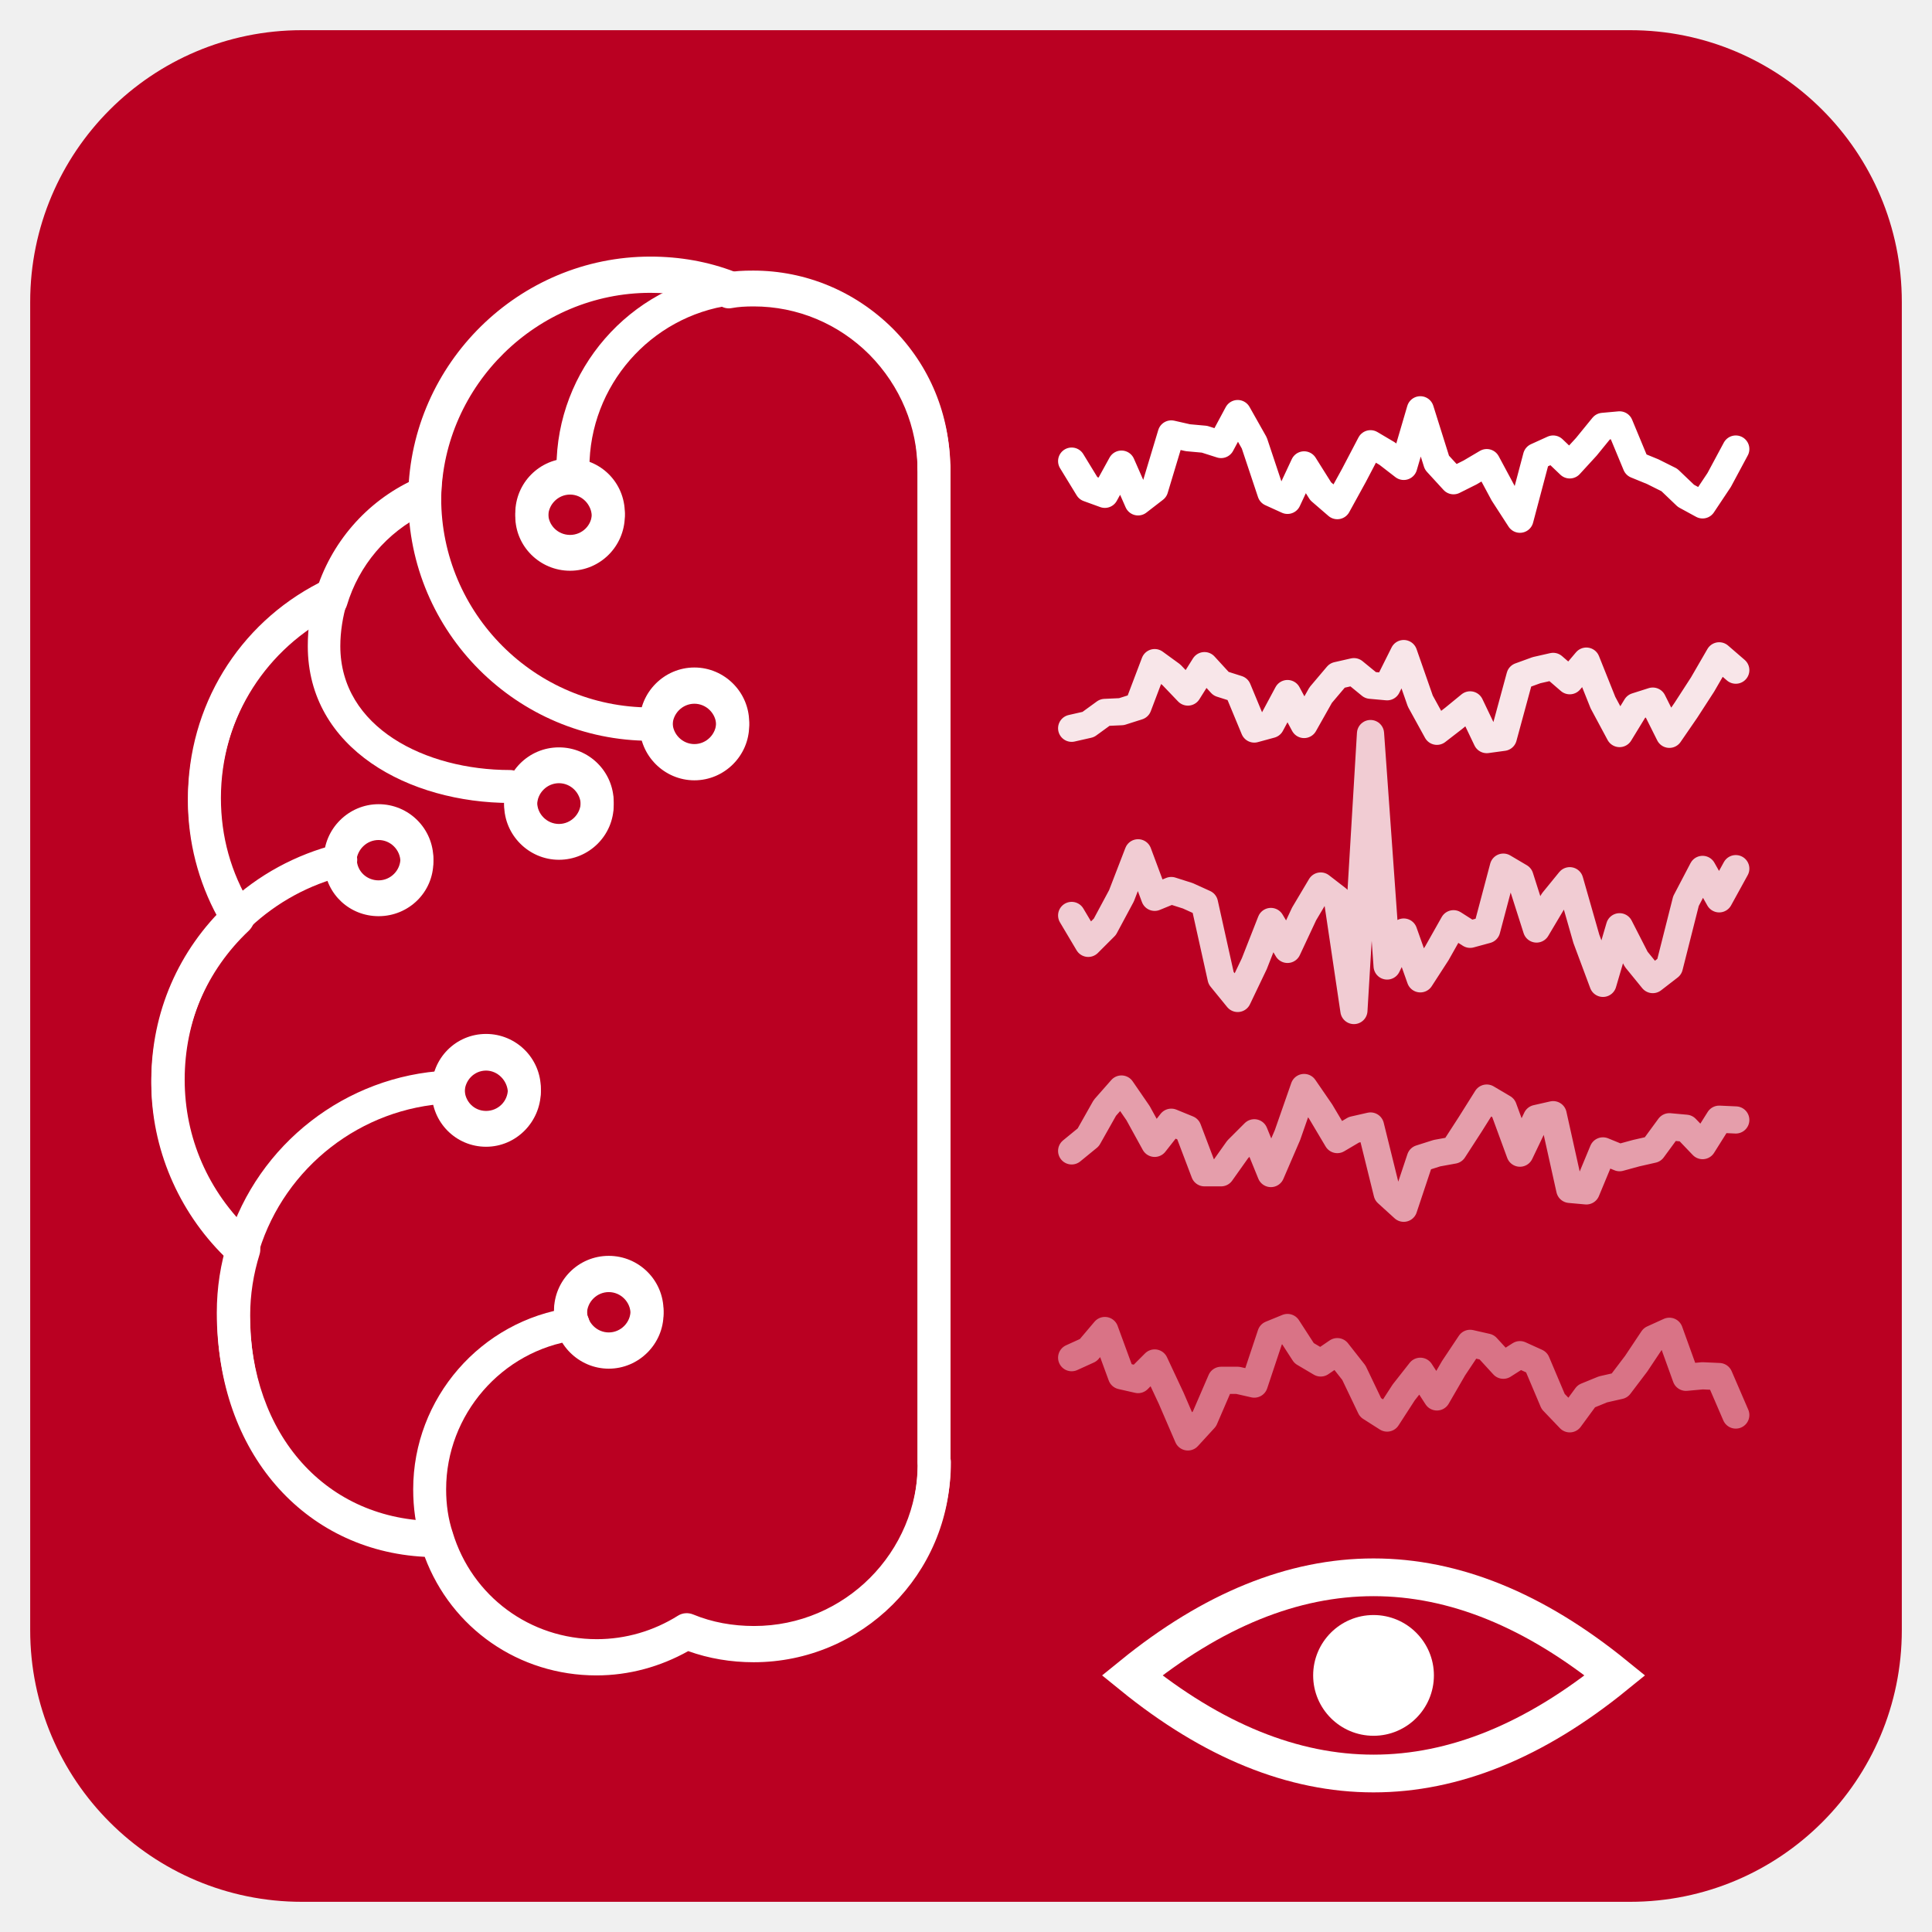
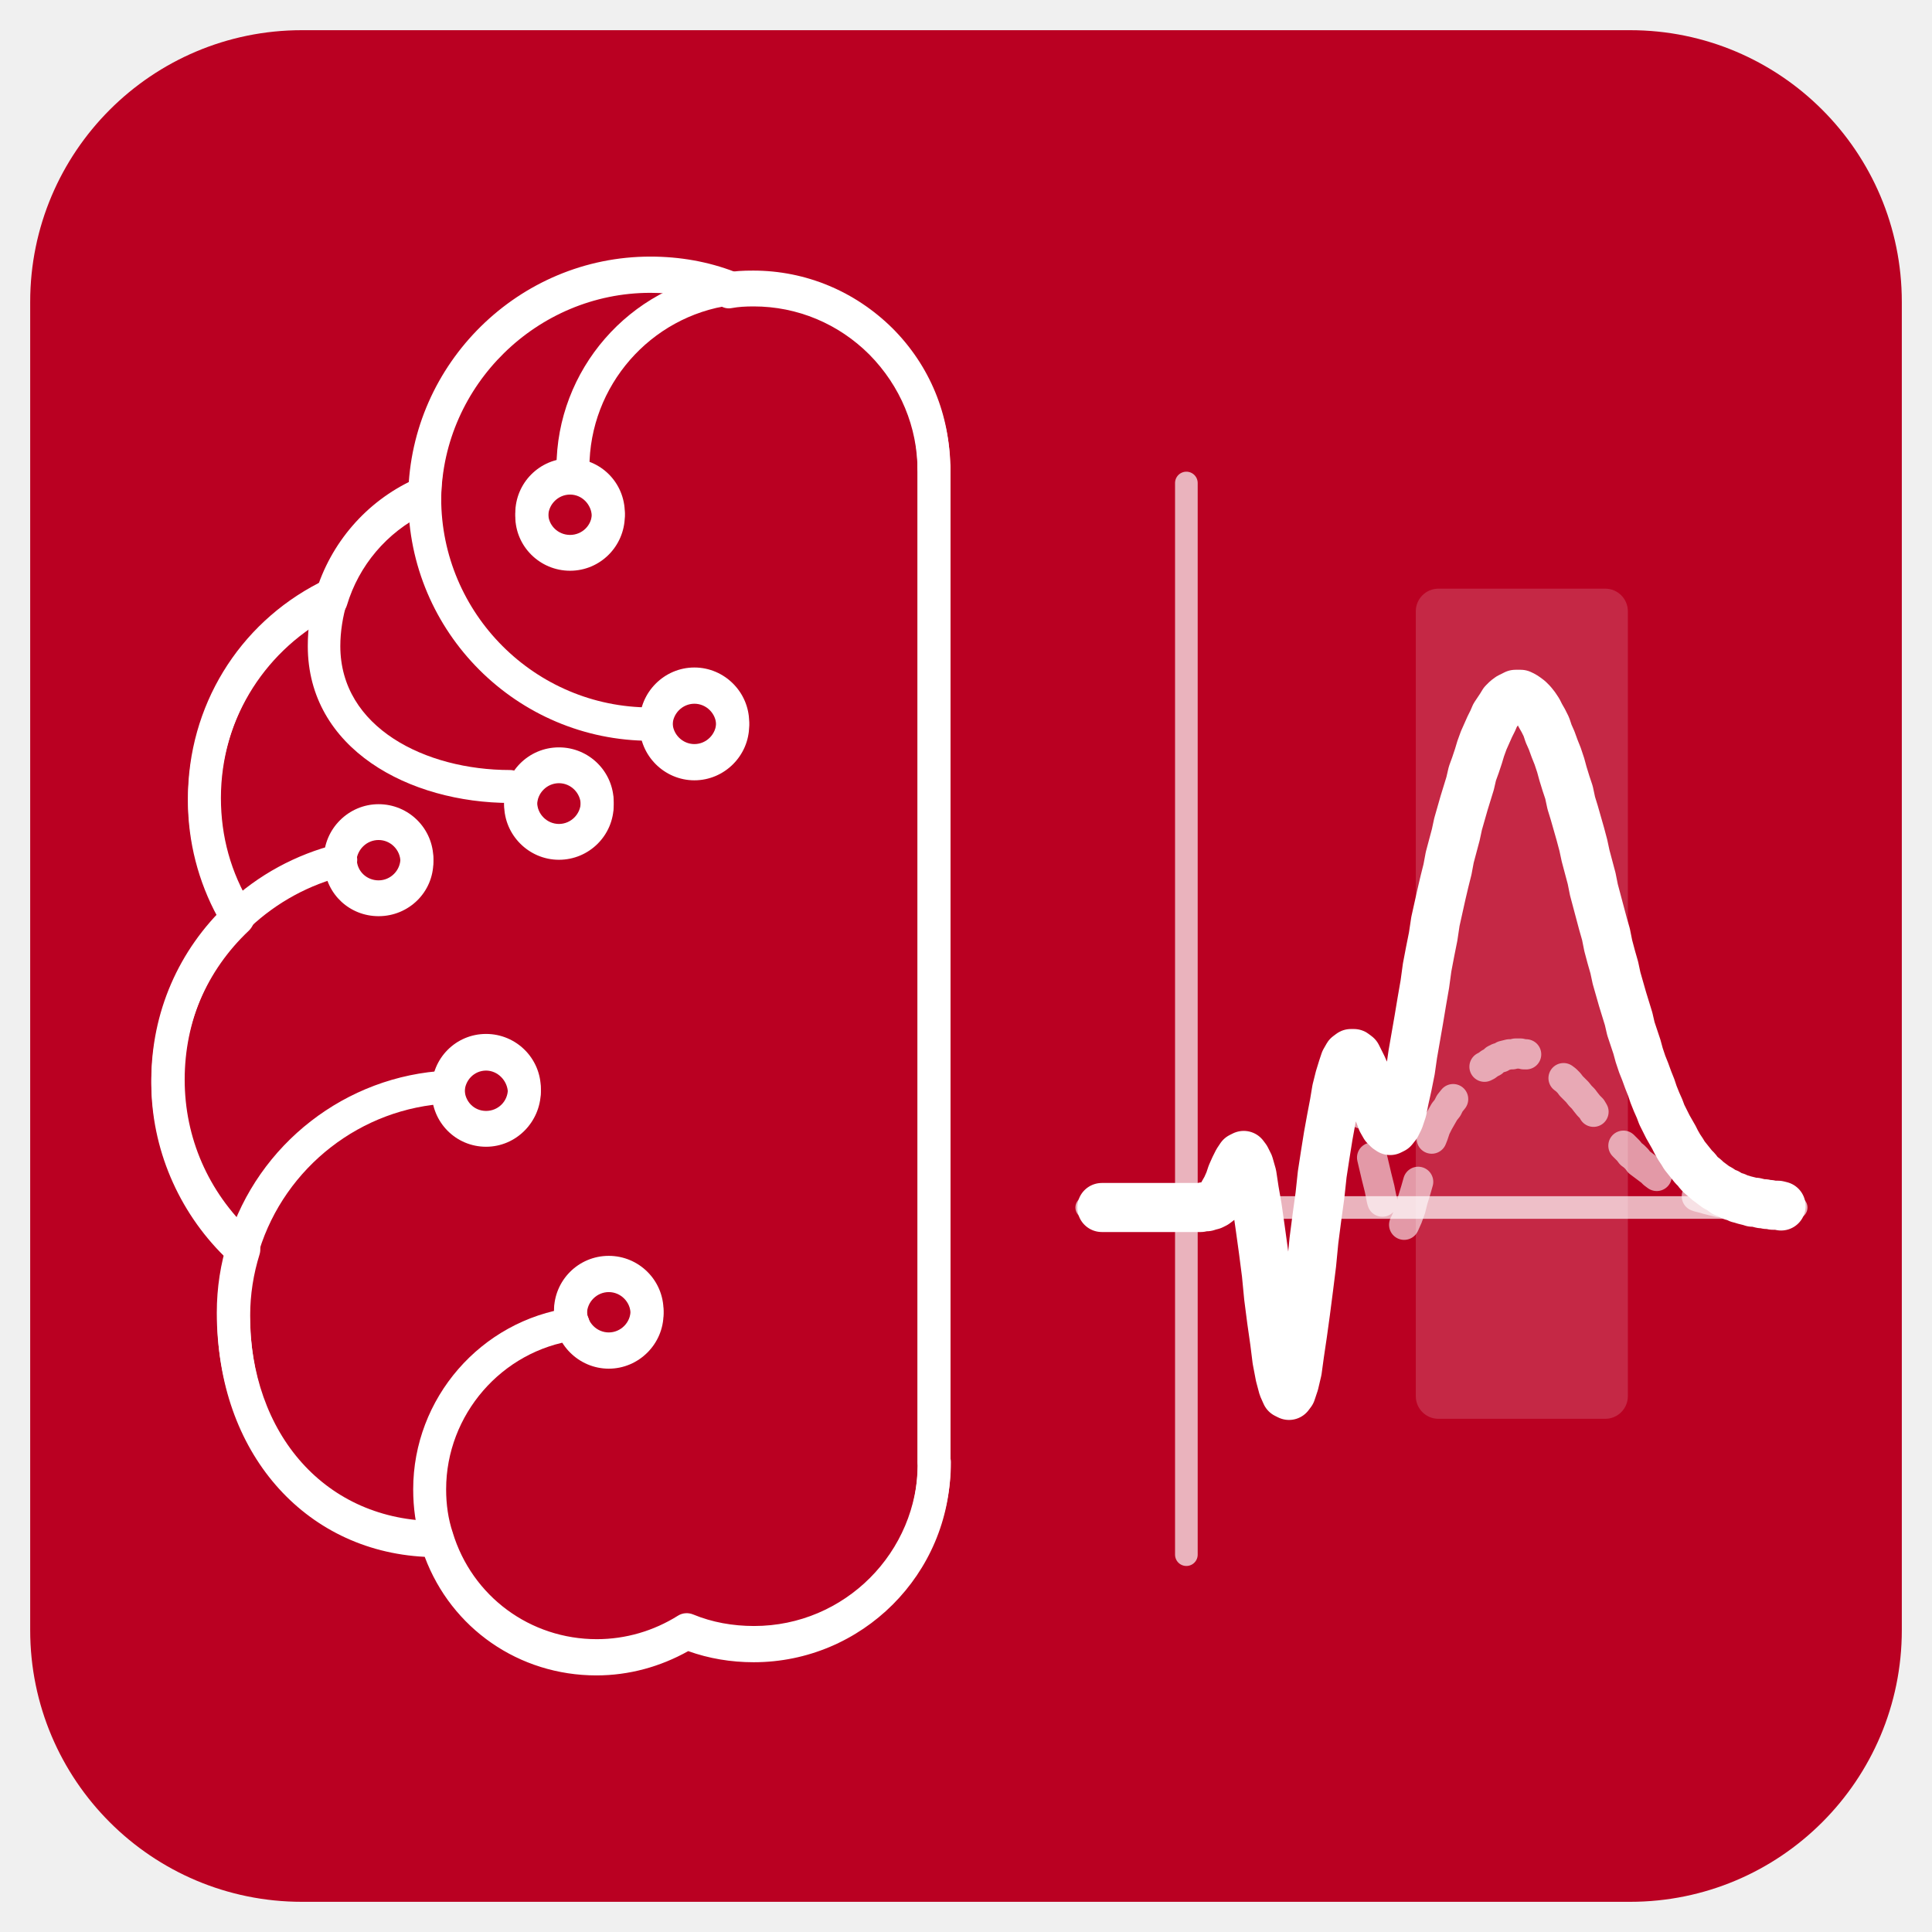
<svg xmlns="http://www.w3.org/2000/svg" viewBox="0 0 256 256">
  <rect x="4" y="4" width="248" height="248" rx="36" fill="#BA0022" />
  <g fill="#fff" transform="matrix(0.54556,0,0,0.54556,12.960,-19.792)">
    <path d="M121.1,443.2c-18.8,0-35.2-11.4-41.7-28.8C50,412.9,29,388.8,29,355.9c0-4.9,0.6-9.8,1.8-14.4 c-11.3-11.1-17.8-26.4-17.8-42.1c0-15.2,5.7-29.5,16.1-40.4c-4.7-8.6-7.2-18.3-7.2-28.1c0-22.2,12.2-42.2,31.9-52.3 c3.9-10.6,11.6-19.3,21.8-24.4c2.1-30.4,27.8-54.7,58.6-54.7c7,0,13.8,1.2,20.2,3.6c1.5-0.2,3.1-0.3,4.9-0.3 c12.7,0,24.7,5,33.8,14c9.1,9.1,14,21.1,14,33.9v241.5c0,26.4-21.5,47.8-47.8,47.8c-5.5,0-10.9-0.9-15.9-2.7 C136.6,441.1,129,443.2,121.1,443.2z M36.3,335.7l0.3,0.1c1,0.3,1.9,1,2.4,2c0.5,0.9,0.6,2.1,0.3,3.1c-1.5,4.8-2.3,9.8-2.3,15 c0,29.8,18.7,50.6,45.4,50.6c1.8,0,3.3,1.2,3.8,2.8c4.7,15.5,18.7,25.9,34.9,25.9c7,0,13.8-2,19.7-5.7c1.1-0.7,2.5-0.8,3.7-0.3 c4.6,1.9,9.6,2.8,14.8,2.8c22,0,39.8-17.9,39.8-39.8V150.6c0-10.6-4.2-20.6-11.7-28.2c-7.5-7.5-17.5-11.7-28.1-11.7 c-2,0-3.7,0.1-5.3,0.4c-1,0.2-2.1,0-3-0.7c-0.2-0.1-0.3-0.2-0.4-0.3c-5.2-1.8-10.7-2.7-16.4-2.7c-27.5,0-50.3,22.4-50.8,49.8 c0,2.2-1.8,3.9-4,3.9h-0.1c-9.1,4.5-15.9,12.5-18.8,22.2c-0.6,1.9-2.4,3.1-4.3,2.8c-16.4,8.9-26.5,25.9-26.5,44.6 c0,9.1,2.4,17.7,7,25.7l0.1,0.1c0.8,0.8,1.2,1.8,1.2,2.9c0,1.1-0.5,2.1-1.3,2.9c-10.3,9.7-15.9,22.8-15.9,37 C20.9,313.2,26.4,326,36.3,335.7z M124.1,368.7c-7.3,0-13.3-6-13.3-13.3c0-7.3,5.9-13.3,13.3-13.3s13.3,5.9,13.3,13.3 C137.4,362.7,131.4,368.7,124.1,368.7z M124.1,350.1c-2.9,0-5.3,2.4-5.3,5.3c0,2.9,2.4,5.3,5.3,5.3s5.3-2.4,5.3-5.3 C129.4,352.5,127,350.1,124.1,350.1z M94.3,314.8c-7.3,0-13.2-5.9-13.2-13.3c0-7.3,5.9-13.3,13.2-13.3c7.3,0,13.3,6,13.3,13.3 C107.5,308.8,101.6,314.8,94.3,314.8z M94.3,296.3c-2.9,0-5.2,2.4-5.2,5.3c0,3,2.3,5.3,5.2,5.3c2.9,0,5.3-2.3,5.3-5.3 C99.5,298.7,97.1,296.3,94.3,296.3z M68.2,258.8c-7,0-12.7-5.3-13.2-12.2c-0.1-0.5-0.1-0.8-0.1-1c0-7.3,6-13.3,13.3-13.3 c7.3,0,13.3,5.9,13.3,13.3S75.5,258.8,68.2,258.8z M62.8,245.4c0,0.2,0,0.3,0.1,0.5c0.1,2.8,2.4,5,5.3,5c2.9,0,5.3-2.4,5.3-5.3 c0-2.9-2.4-5.3-5.3-5.3C65.3,240.3,63,242.6,62.8,245.4z M112,245.1c-7.3,0-13.3-6-13.3-13.3c0-7.3,5.9-13.3,13.3-13.3 c7.3,0,13.3,5.9,13.3,13.3C125.3,239.2,119.3,245.1,112,245.1z M112,226.5c-2.9,0-5.3,2.4-5.3,5.3c0,2.9,2.4,5.3,5.3,5.3 c2.9,0,5.3-2.4,5.3-5.3C117.3,228.9,114.9,226.5,112,226.5z M144.9,225.8c-7.3,0-13.3-6-13.3-13.3c0-7.3,6-13.3,13.3-13.3 c7.3,0,13.3,6,13.3,13.3C158.2,219.8,152.2,225.8,144.9,225.8z M144.9,207.2c-2.9,0-5.3,2.4-5.3,5.3c0,2.9,2.4,5.3,5.3,5.3 c2.9,0,5.3-2.4,5.3-5.3C150.2,209.6,147.8,207.2,144.9,207.2z M114.7,174.9c-7.3,0-13.3-5.9-13.3-13.2 c0-7.3,5.9-13.3,13.3-13.3s13.3,6,13.3,13.3C127.9,169,122,174.9,114.7,174.9z M114.7,156.4c-2.9,0-5.3,2.4-5.3,5.3 c0,2.9,2.4,5.2,5.3,5.2c2.9,0,5.3-2.3,5.3-5.2C119.9,158.8,117.6,156.4,114.7,156.4z" />
    <path d="M121.1,442.4c-19.7,0-36.9-12.7-42.6-31.5c-1.3-4.1-1.9-8.4-1.9-12.9c0-22.1,16.4-41,38.3-44.1 c2.2-0.3,4.2,1.2,4.5,3.4c0.3,2.2-1.2,4.2-3.4,4.5c-17.9,2.5-31.4,18.1-31.4,36.2c0,3.7,0.5,7.2,1.6,10.5 c4.7,15.5,18.8,25.9,35,25.9c7,0,13.8-2,19.7-5.7c1.1-0.7,2.5-0.8,3.7-0.3c4.6,1.9,9.6,2.8,14.8,2.8c22,0,39.8-17.9,39.8-39.8 c0-2.2,1.8-4,4-4s4,1.8,4,4c0,26.4-21.5,47.8-47.8,47.8c-5.5,0-10.9-0.9-15.9-2.7C136.6,440.4,129,442.4,121.1,442.4z" />
    <path d="M203.1,153.9c-2.2,0-4-1.8-4-4c0-10.6-4.2-20.6-11.7-28.2c-7.5-7.5-17.5-11.7-28.1-11.7c-2,0-3.7,0.1-5.3,0.4 c-0.1,0-0.1,0-0.2,0c-19.6,2.7-34.4,19.6-34.4,39.5c0,2.2-1.8,4-4,4s-4-1.8-4-4c0-23.8,17.7-44.1,41.2-47.4 c2-0.4,4.1-0.5,6.6-0.5c12.7,0,24.7,5,33.8,14c9.1,9.1,14,21.1,14,33.9C207.1,152.1,205.3,153.9,203.1,153.9z" />
    <path d="M82.3,413.7c-30.9,0-53.4-24.6-53.4-58.6c0-6,0.9-11.9,2.7-17.5c7.3-23.5,28.7-40.1,53.2-41.3c2.2-0.1,4.1,1.6,4.2,3.8 s-1.6,4.1-3.8,4.2c-21.2,1-39.7,15.4-46,35.7c-1.5,4.8-2.3,9.8-2.3,15.1c0,29.8,18.7,50.6,45.4,50.6c2.2,0,4,1.8,4,4 S84.6,413.7,82.3,413.7z" />
    <path d="M34.3,342.5c-1,0-2-0.4-2.7-1.1c-11.8-11.1-18.6-26.8-18.6-42.8c0-16.4,6.6-31.6,18.5-42.8c7.4-7,16.6-12,26.6-14.5 c2.1-0.5,4.3,0.8,4.8,2.9c0.5,2.1-0.8,4.3-2.9,4.8c-8.6,2.1-16.5,6.4-23,12.5c-10.3,9.7-15.9,22.8-15.9,37 c0,14.1,5.7,27.2,16.1,37c1.6,1.5,1.7,4,0.2,5.7C36.4,342.1,35.3,342.5,34.3,342.5z" />
    <path d="M33.7,262.2c-1.4,0-2.7-0.7-3.4-1.9c-5.5-9.2-8.4-19.6-8.4-30.2c0-22.2,12.2-42.2,31.9-52.3c2-1,4.4-0.2,5.4,1.7 c1,2,0.2,4.4-1.7,5.4c-17,8.7-27.6,26.1-27.6,45.2c0,9.3,2.4,18.1,7.3,26.1c1.1,1.9,0.5,4.4-1.4,5.5 C35.1,262.1,34.4,262.2,33.7,262.2z" />
    <path d="M134.2,216.2c-32.4,0-58.8-26.4-58.8-58.8v-1c0.6-31.9,26.9-57.8,58.8-57.8c7.1,0,14,1.2,20.5,3.7 c2.1,0.8,3.1,3.1,2.3,5.2c-0.8,2.1-3.1,3.1-5.2,2.3c-5.6-2.1-11.5-3.2-17.6-3.2c-27.5,0-50.3,22.4-50.8,49.8v0.9 c0,28,22.8,50.8,50.8,50.8c2.2,0,4,1.8,4,4S136.4,216.2,134.2,216.2z" />
    <path d="M100.2,231.3c-24.5,0-49.2-13.1-49.2-38.1c0-4.4,0.6-8.8,1.9-12.9c3.6-12.1,12.3-22.2,23.8-27.5c2-0.9,4.4-0.1,5.3,2 c0.9,2,0.1,4.4-2,5.3c-9.5,4.4-16.6,12.6-19.5,22.6c-1,3.3-1.6,7-1.6,10.5c0,19.8,20.7,30.1,41.2,30.1c2.2,0,4,1.8,4,4 S102.4,231.3,100.2,231.3z" />
    <path d="M203.1,395.3c-2.2,0-4-1.8-4-4V149.9c0-2.2,1.8-4,4-4s4,1.8,4,4v241.5C207.1,393.5,205.3,395.3,203.1,395.3z" />
    <path d="M144.9,225c-7.3,0-13.3-5.9-13.3-13.3c0-7.3,6-13.3,13.3-13.3c7.3,0,13.3,6,13.3,13.3C158.2,219.1,152.2,225,144.9,225 z M144.9,206.4c-2.9,0-5.3,2.4-5.3,5.3c0,2.9,2.4,5.3,5.3,5.3c2.9,0,5.3-2.4,5.3-5.3C150.2,208.8,147.8,206.4,144.9,206.4z" />
    <path d="M114.7,174.1c-7.3,0-13.3-5.9-13.3-13.2c0-7.3,5.9-13.3,13.3-13.3s13.3,5.9,13.3,13.3 C127.9,168.2,122,174.1,114.7,174.1z M114.7,155.7c-2.9,0-5.3,2.4-5.3,5.3c0,2.9,2.4,5.2,5.3,5.2s5.3-2.3,5.3-5.2 C119.9,158,117.6,155.7,114.7,155.7z" />
    <path d="M112,244.4c-7.3,0-13.3-6-13.3-13.3c0-7.3,5.9-13.3,13.3-13.3c7.3,0,13.3,5.9,13.3,13.3 C125.3,238.4,119.3,244.4,112,244.4z M112,225.8c-2.9,0-5.3,2.4-5.3,5.3c0,2.9,2.4,5.3,5.3,5.3c2.9,0,5.3-2.4,5.3-5.3 C117.3,228.1,114.9,225.8,112,225.8z" />
    <path d="M68.2,258.1c-7,0-12.7-5.3-13.2-12.2c-0.1-0.5-0.1-0.8-0.1-1c0-7.3,6-13.3,13.3-13.3c7.3,0,13.3,5.9,13.3,13.3 C81.4,252.1,75.5,258.1,68.2,258.1z M62.8,244.6c0,0.2,0,0.3,0.1,0.5c0.1,2.8,2.4,5,5.3,5c2.9,0,5.3-2.4,5.3-5.3 s-2.4-5.3-5.3-5.3C65.3,239.6,63,241.8,62.8,244.6z" />
    <path d="M94.3,314c-7.3,0-13.2-5.9-13.2-13.3s5.9-13.3,13.2-13.3c7.3,0,13.3,5.9,13.3,13.3S101.6,314,94.3,314z M94.3,295.5 c-2.9,0-5.2,2.4-5.2,5.3c0,3,2.3,5.3,5.2,5.3c2.9,0,5.3-2.3,5.3-5.3C99.5,297.9,97.1,295.5,94.3,295.5z" />
    <path d="M124.1,367.9c-7.3,0-13.3-6-13.3-13.3c0-7.3,5.9-13.3,13.3-13.3c7.3,0,13.3,5.9,13.3,13.3 C137.4,361.9,131.4,367.9,124.1,367.9z M124.1,349.3c-2.9,0-5.3,2.4-5.3,5.3c0,2.9,2.4,5.3,5.3,5.3s5.3-2.4,5.3-5.3 C129.4,351.7,127,349.3,124.1,349.3z" />
  </g>
-   <g fill="none" stroke="#fff" stroke-width="3.6" stroke-linecap="round" stroke-linejoin="round">
-     <polyline points="142.0,61.1 144.2,64.7 146.4,65.5 148.6,61.5 150.8,66.5 153.0,64.8 155.2,57.5 157.4,58.0 159.6,58.2 161.8,58.9 164.0,54.8 166.2,58.7 168.4,65.3 170.6,66.3 172.8,61.6 175.0,65.1 177.2,67.0 179.4,63.0 181.6,58.8 183.8,60.1 186.0,61.8 188.2,54.3 190.4,61.3 192.6,63.7 194.8,62.6 197.0,61.3 199.2,65.4 201.4,68.8 203.6,60.5 205.8,59.5 208.0,61.6 210.2,59.2 212.4,56.5 214.6,56.3 216.8,61.6 219.0,62.5 221.2,63.6 223.4,65.7 225.6,66.9 227.8,63.6 230.0,59.5" opacity="1.0" />
-     <polyline points="142.0,96.5 144.2,96.0 146.4,94.4 148.6,94.3 150.8,93.6 153.0,87.8 155.2,89.4 157.4,91.7 159.6,88.2 161.8,90.6 164.0,91.3 166.2,96.6 168.4,96.0 170.6,91.9 172.8,96.0 175.0,92.1 177.2,89.5 179.4,89.0 181.6,90.8 183.8,91.0 186.0,86.6 188.2,92.9 190.4,96.9 192.6,95.2 194.8,93.4 197.0,98.0 199.2,97.7 201.4,89.6 203.6,88.8 205.8,88.3 208.0,90.2 210.2,87.6 212.4,93.1 214.6,97.2 216.8,93.6 219.0,92.9 221.2,97.3 223.4,94.1 225.6,90.7 227.8,86.9 230.0,88.8" opacity="0.9" />
-     <polyline points="142.0,121.3 144.2,125.0 146.4,122.8 148.6,118.7 150.8,113.0 153.0,118.9 155.2,118.0 157.4,118.7 159.6,119.7 161.8,129.6 164.0,132.3 166.2,127.7 168.4,122.1 170.6,125.8 172.8,121.1 175.0,117.4 177.2,119.1 179.4,133.9 181.6,97.2 183.8,128.0 186.0,123.5 188.2,129.7 190.4,126.3 192.6,122.4 194.8,123.8 197.0,123.2 199.2,114.9 201.4,116.2 203.6,123.1 205.8,119.4 208.0,116.7 210.2,124.4 212.4,130.3 214.6,122.8 216.8,127.1 219.0,129.8 221.2,128.1 223.4,119.4 225.6,115.2 227.8,119.1 230.0,115.1" opacity="0.8" />
-     <polyline points="142.0,152.5 144.2,150.7 146.4,146.8 148.6,144.3 150.8,147.5 153.0,151.5 155.2,148.7 157.4,149.6 159.6,155.4 161.8,155.4 164.0,152.3 166.2,150.1 168.4,155.5 170.6,150.4 172.8,144.1 175.0,147.3 177.2,151.0 179.4,149.7 181.6,149.2 183.8,158.1 186.0,160.1 188.2,153.5 190.4,152.8 192.6,152.4 194.8,149.0 197.0,145.5 199.2,146.8 201.4,152.8 203.6,148.2 205.8,147.7 208.0,157.6 210.2,157.8 212.4,152.5 214.6,153.4 216.8,152.8 219.0,152.3 221.2,149.3 223.4,149.5 225.6,151.8 227.8,148.3 230.0,148.4" opacity="0.62" />
-     <polyline points="142.0,179.9 144.2,178.9 146.4,176.3 148.6,182.3 150.8,182.8 153.0,180.6 155.2,185.3 157.4,190.4 159.6,188.0 161.8,182.9 164.0,182.9 166.2,183.4 168.4,176.8 170.6,175.9 172.8,179.3 175.0,180.6 177.2,179.1 179.4,181.9 181.6,186.5 183.8,187.9 186.0,184.5 188.2,181.7 190.4,185.1 192.6,181.3 194.8,178.0 197.0,178.5 199.2,180.9 201.4,179.5 203.6,180.5 205.8,185.7 208.0,188.0 210.2,185.0 212.4,184.1 214.6,183.6 216.8,180.7 219.0,177.4 221.2,176.4 223.4,182.5 225.6,182.3 227.8,182.4 230.0,187.5" opacity="0.45" />
+   <rect x="187.6" y="78" width="28.1" height="110" rx="3" fill="#fff" opacity="0.16" />
+   <g fill="none" stroke="#fff" stroke-linecap="round" stroke-linejoin="round">
+     <path d="M144.0 160.0 H238.0" stroke-width="3" opacity="0.7" />
+     <path d="M157.2 64 V206" stroke-width="3" opacity="0.7" />
+     <path d="M146.0 160.0 L146.4 160.0 L146.8 160.0 L147.1 160.0 L147.5 160.0 L147.9 160.0 L148.2 160.0 L148.6 160.0 L149.0 160.0 L149.4 160.0 L149.8 160.0 L150.1 160.0 L150.5 160.0 L150.9 160.0 L151.2 160.0 L151.6 160.0 L152.0 160.0 L152.4 160.0 L152.8 160.0 L153.1 160.0 L153.5 160.0 L153.9 160.0 L154.2 160.0 L154.6 160.0 L155.0 160.0 L155.4 160.0 L155.8 160.0 L156.1 160.0 L156.5 160.0 L156.9 160.0 L157.2 160.0 L157.6 160.0 L158.0 160.0 L158.4 160.0 L158.8 160.0 L159.1 160.0 L159.5 159.9 L159.9 159.9 L160.2 159.8 L160.6 159.7 L161.0 159.5 L161.4 159.2 L161.8 158.8 L162.1 158.2 L162.5 157.4 L162.9 156.6 L163.2 155.7 L163.6 154.7 L164.0 153.9 L164.4 153.4 L164.8 153.2 L165.1 153.6 L165.5 154.4 L165.9 155.9 L166.2 157.8 L166.6 160.2 L167.0 163.0 L167.4 166.0 L167.8 169.1 L168.1 172.2 L168.5 175.3 L168.9 178.1 L169.2 180.6 L169.6 182.7 L170.0 184.3 L170.4 185.3 L170.8 185.6 L171.1 185.2 L171.5 184.1 L171.9 182.5 L172.2 180.3 L172.6 177.8 L173.0 174.9 L173.4 172.0 L173.8 168.9 L174.1 166.0 L174.5 163.1 L174.9 160.3 L175.2 157.7 L175.6 155.3 L176.0 153.0 L176.4 151.0 L176.8 149.2 L177.1 147.6 L177.5 146.3 L177.9 145.3 L178.2 144.7 L178.6 144.4 L179.0 144.4 L179.4 144.8 L179.8 145.5 L180.1 146.5 L180.5 147.8 L180.9 149.2 L181.2 150.8 L181.6 152.5 L182.0 154.2 L182.4 155.9 L182.8 157.5 L183.1 159.0 L183.5 160.3 L183.9 161.5 L184.2 162.3 L184.6 162.9 L185.0 163.2 L185.4 163.2 L185.8 162.8 L186.1 162.2 L186.5 161.3 L186.9 160.2 L187.2 159.0 L187.6 157.7 L188.0 156.3 L188.4 155.0 L188.8 153.7 L189.1 152.5 L189.5 151.4 L189.9 150.4 L190.2 149.5 L190.6 148.7 L191.0 148.0 L191.4 147.3 L191.8 146.8 L192.1 146.2 L192.5 145.7 L192.9 145.2 L193.2 144.8 L193.6 144.3 L194.0 143.9 L194.4 143.5 L194.8 143.1 L195.1 142.8 L195.5 142.4 L195.9 142.1 L196.2 141.7 L196.6 141.4 L197.0 141.2 L197.4 140.9 L197.8 140.7 L198.1 140.4 L198.5 140.2 L198.9 140.1 L199.2 139.9 L199.6 139.8 L200.0 139.7 L200.4 139.7 L200.8 139.6 L201.1 139.6 L201.5 139.6 L201.9 139.7 L202.2 139.7 L202.6 139.8 L203.0 139.9 L203.4 140.1 L203.8 140.2 L204.1 140.4 L204.5 140.7 L204.9 140.9 L205.2 141.2 L205.6 141.4 L206.0 141.7 L206.4 142.1 L206.8 142.4 L207.1 142.8 L207.5 143.1 L207.9 143.5 L208.2 143.9 L208.6 144.3 L209.0 144.7 L209.4 145.2 L209.8 145.6 L210.1 146.0 L210.5 146.5 L210.9 146.9 L211.2 147.4 L211.6 147.8 L212.0 148.3 L212.4 148.7 L212.8 149.2 L213.1 149.6 L213.5 150.0 L213.9 150.5 L214.2 150.9 L214.6 151.3 L215.0 151.7 L215.4 152.1 L215.8 152.5 L216.1 152.9 L216.5 153.2 L216.9 153.6 L217.2 154.0 L217.6 154.3 L218.0 154.6 L218.4 154.9 L218.8 155.2 L219.1 155.5 L219.5 155.8 L219.9 156.1 L220.2 156.3 L220.6 156.6 L221.0 156.8 L221.4 157.0 L221.8 157.2 L222.1 157.4 L222.5 157.6 L222.9 157.8 L223.2 157.9 L223.6 158.1 L224.0 158.2 L224.4 158.4 L224.8 158.5 L225.1 158.6 L225.5 158.7 L225.9 158.8 L226.2 158.9 L226.6 159.0 L227.0 159.1 L227.4 159.2 L227.8 159.3 L228.1 159.3 L228.5 159.4 L228.9 159.4 L229.2 159.5 L229.6 159.5 L230.0 159.6 L230.4 159.6 L230.8 159.7 L231.1 159.7 L231.5 159.7 L231.9 159.8 L232.2 159.8 L232.6 159.8 L233.0 159.8 L233.4 159.8 L233.8 159.9 L234.1 159.9 L234.5 159.9 L234.9 159.9 L235.2 159.9 L235.6 159.9 L236.0 159.9" stroke-width="4" opacity="0.6" stroke-dasharray="6 6" />
+     <path d="M146.0 160.0 L146.4 160.0 L146.8 160.0 L147.1 160.0 L147.5 160.0 L147.9 160.0 L148.2 160.0 L148.6 160.0 L149.0 160.0 L149.4 160.0 L149.8 160.0 L150.1 160.0 L150.5 160.0 L150.9 160.0 L151.2 160.0 L151.6 160.0 L152.0 160.0 L152.4 160.0 L152.8 160.0 L153.1 160.0 L153.5 160.0 L153.9 160.0 L154.2 160.0 L154.6 160.0 L155.0 160.0 L155.4 160.0 L155.8 160.0 L156.1 160.0 L156.5 160.0 L156.9 160.0 L157.2 160.0 L157.6 160.0 L158.0 160.0 L158.4 160.0 L158.8 160.0 L159.1 160.0 L159.5 159.9 L159.9 159.9 L160.2 159.8 L160.6 159.7 L161.0 159.5 L161.4 159.2 L161.8 158.7 L162.1 158.1 L162.5 157.4 L162.9 156.5 L163.2 155.6 L163.6 154.7 L164.0 153.9 L164.4 153.3 L164.8 153.1 L165.1 153.5 L165.5 154.3 L165.9 155.7 L166.2 157.7 L166.6 160.0 L167.0 162.8 L167.4 165.7 L167.8 168.8 L168.1 171.9 L168.5 175.0 L168.9 177.8 L169.2 180.2 L169.6 182.3 L170.0 183.8 L170.4 184.7 L170.8 184.9 L171.1 184.5 L171.5 183.3 L171.9 181.6 L172.2 179.4 L172.6 176.7 L173.0 173.8 L173.4 170.7 L173.8 167.5 L174.1 164.4 L174.5 161.3 L174.9 158.4 L175.2 155.6 L175.6 153.0 L176.0 150.5 L176.4 148.3 L176.8 146.2 L177.1 144.4 L177.5 142.8 L177.9 141.5 L178.2 140.6 L178.6 139.9 L179.0 139.6 L179.4 139.6 L179.8 139.9 L180.1 140.5 L180.5 141.3 L180.9 142.2 L181.2 143.3 L181.6 144.4 L182.0 145.6 L182.4 146.7 L182.8 147.7 L183.1 148.5 L183.5 149.2 L183.9 149.6 L184.2 149.8 L184.6 149.6 L185.0 149.1 L185.4 148.3 L185.8 147.1 L186.1 145.6 L186.5 143.8 L186.9 141.8 L187.2 139.7 L187.6 137.4 L188.0 135.1 L188.4 132.7 L188.8 130.4 L189.1 128.2 L189.5 126.1 L189.9 124.1 L190.2 122.1 L190.6 120.3 L191.0 118.5 L191.4 116.8 L191.8 115.2 L192.1 113.6 L192.5 112.1 L192.9 110.6 L193.2 109.2 L193.6 107.8 L194.0 106.4 L194.4 105.1 L194.8 103.8 L195.1 102.5 L195.5 101.4 L195.9 100.2 L196.2 99.2 L196.6 98.1 L197.0 97.2 L197.4 96.3 L197.8 95.5 L198.1 94.8 L198.5 94.2 L198.9 93.6 L199.2 93.1 L199.6 92.7 L200.0 92.4 L200.4 92.2 L200.8 92.0 L201.1 92.0 L201.5 92.0 L201.9 92.2 L202.2 92.4 L202.6 92.7 L203.0 93.1 L203.4 93.6 L203.8 94.2 L204.1 94.8 L204.5 95.5 L204.9 96.3 L205.2 97.2 L205.6 98.1 L206.0 99.2 L206.4 100.2 L206.8 101.4 L207.1 102.5 L207.5 103.8 L207.9 105.0 L208.2 106.4 L208.6 107.7 L209.0 109.1 L209.4 110.5 L209.8 112.0 L210.1 113.4 L210.5 114.9 L210.9 116.4 L211.2 117.9 L211.6 119.4 L212.0 120.9 L212.4 122.4 L212.8 123.8 L213.1 125.3 L213.5 126.8 L213.9 128.2 L214.2 129.6 L214.6 131.0 L215.0 132.4 L215.4 133.7 L215.8 135.0 L216.1 136.3 L216.5 137.5 L216.9 138.7 L217.2 139.8 L217.6 141.0 L218.0 142.0 L218.4 143.1 L218.8 144.1 L219.1 145.0 L219.5 146.0 L219.9 146.9 L220.2 147.7 L220.6 148.5 L221.0 149.3 L221.4 150.0 L221.8 150.7 L222.1 151.3 L222.5 152.0 L222.9 152.6 L223.2 153.1 L223.6 153.6 L224.0 154.1 L224.4 154.6 L224.8 155.0 L225.1 155.4 L225.5 155.8 L225.9 156.1 L226.2 156.4 L226.6 156.7 L227.0 157.0 L227.4 157.3 L227.8 157.5 L228.1 157.7 L228.5 158.0 L228.9 158.1 L229.2 158.3 L229.6 158.5 L230.0 158.6 L230.4 158.8 L230.8 158.9 L231.1 159.0 L231.5 159.1 L231.9 159.2 L232.2 159.3 L232.6 159.3 L233.0 159.4 L233.4 159.5 L233.8 159.5 L234.1 159.6 L234.5 159.6 L234.9 159.7 L235.2 159.7 L235.6 159.7 L236.0 159.8" stroke-width="6.5" />
  </g>
-   <g fill="none" stroke="#fff" stroke-width="5" stroke-linecap="round">
-     <path d="M150 222 Q 182 196 214 222 Q 182 248 150 222 Z" />
-   </g>
-   <circle cx="182" cy="222" r="8" fill="#fff" />
</svg>
